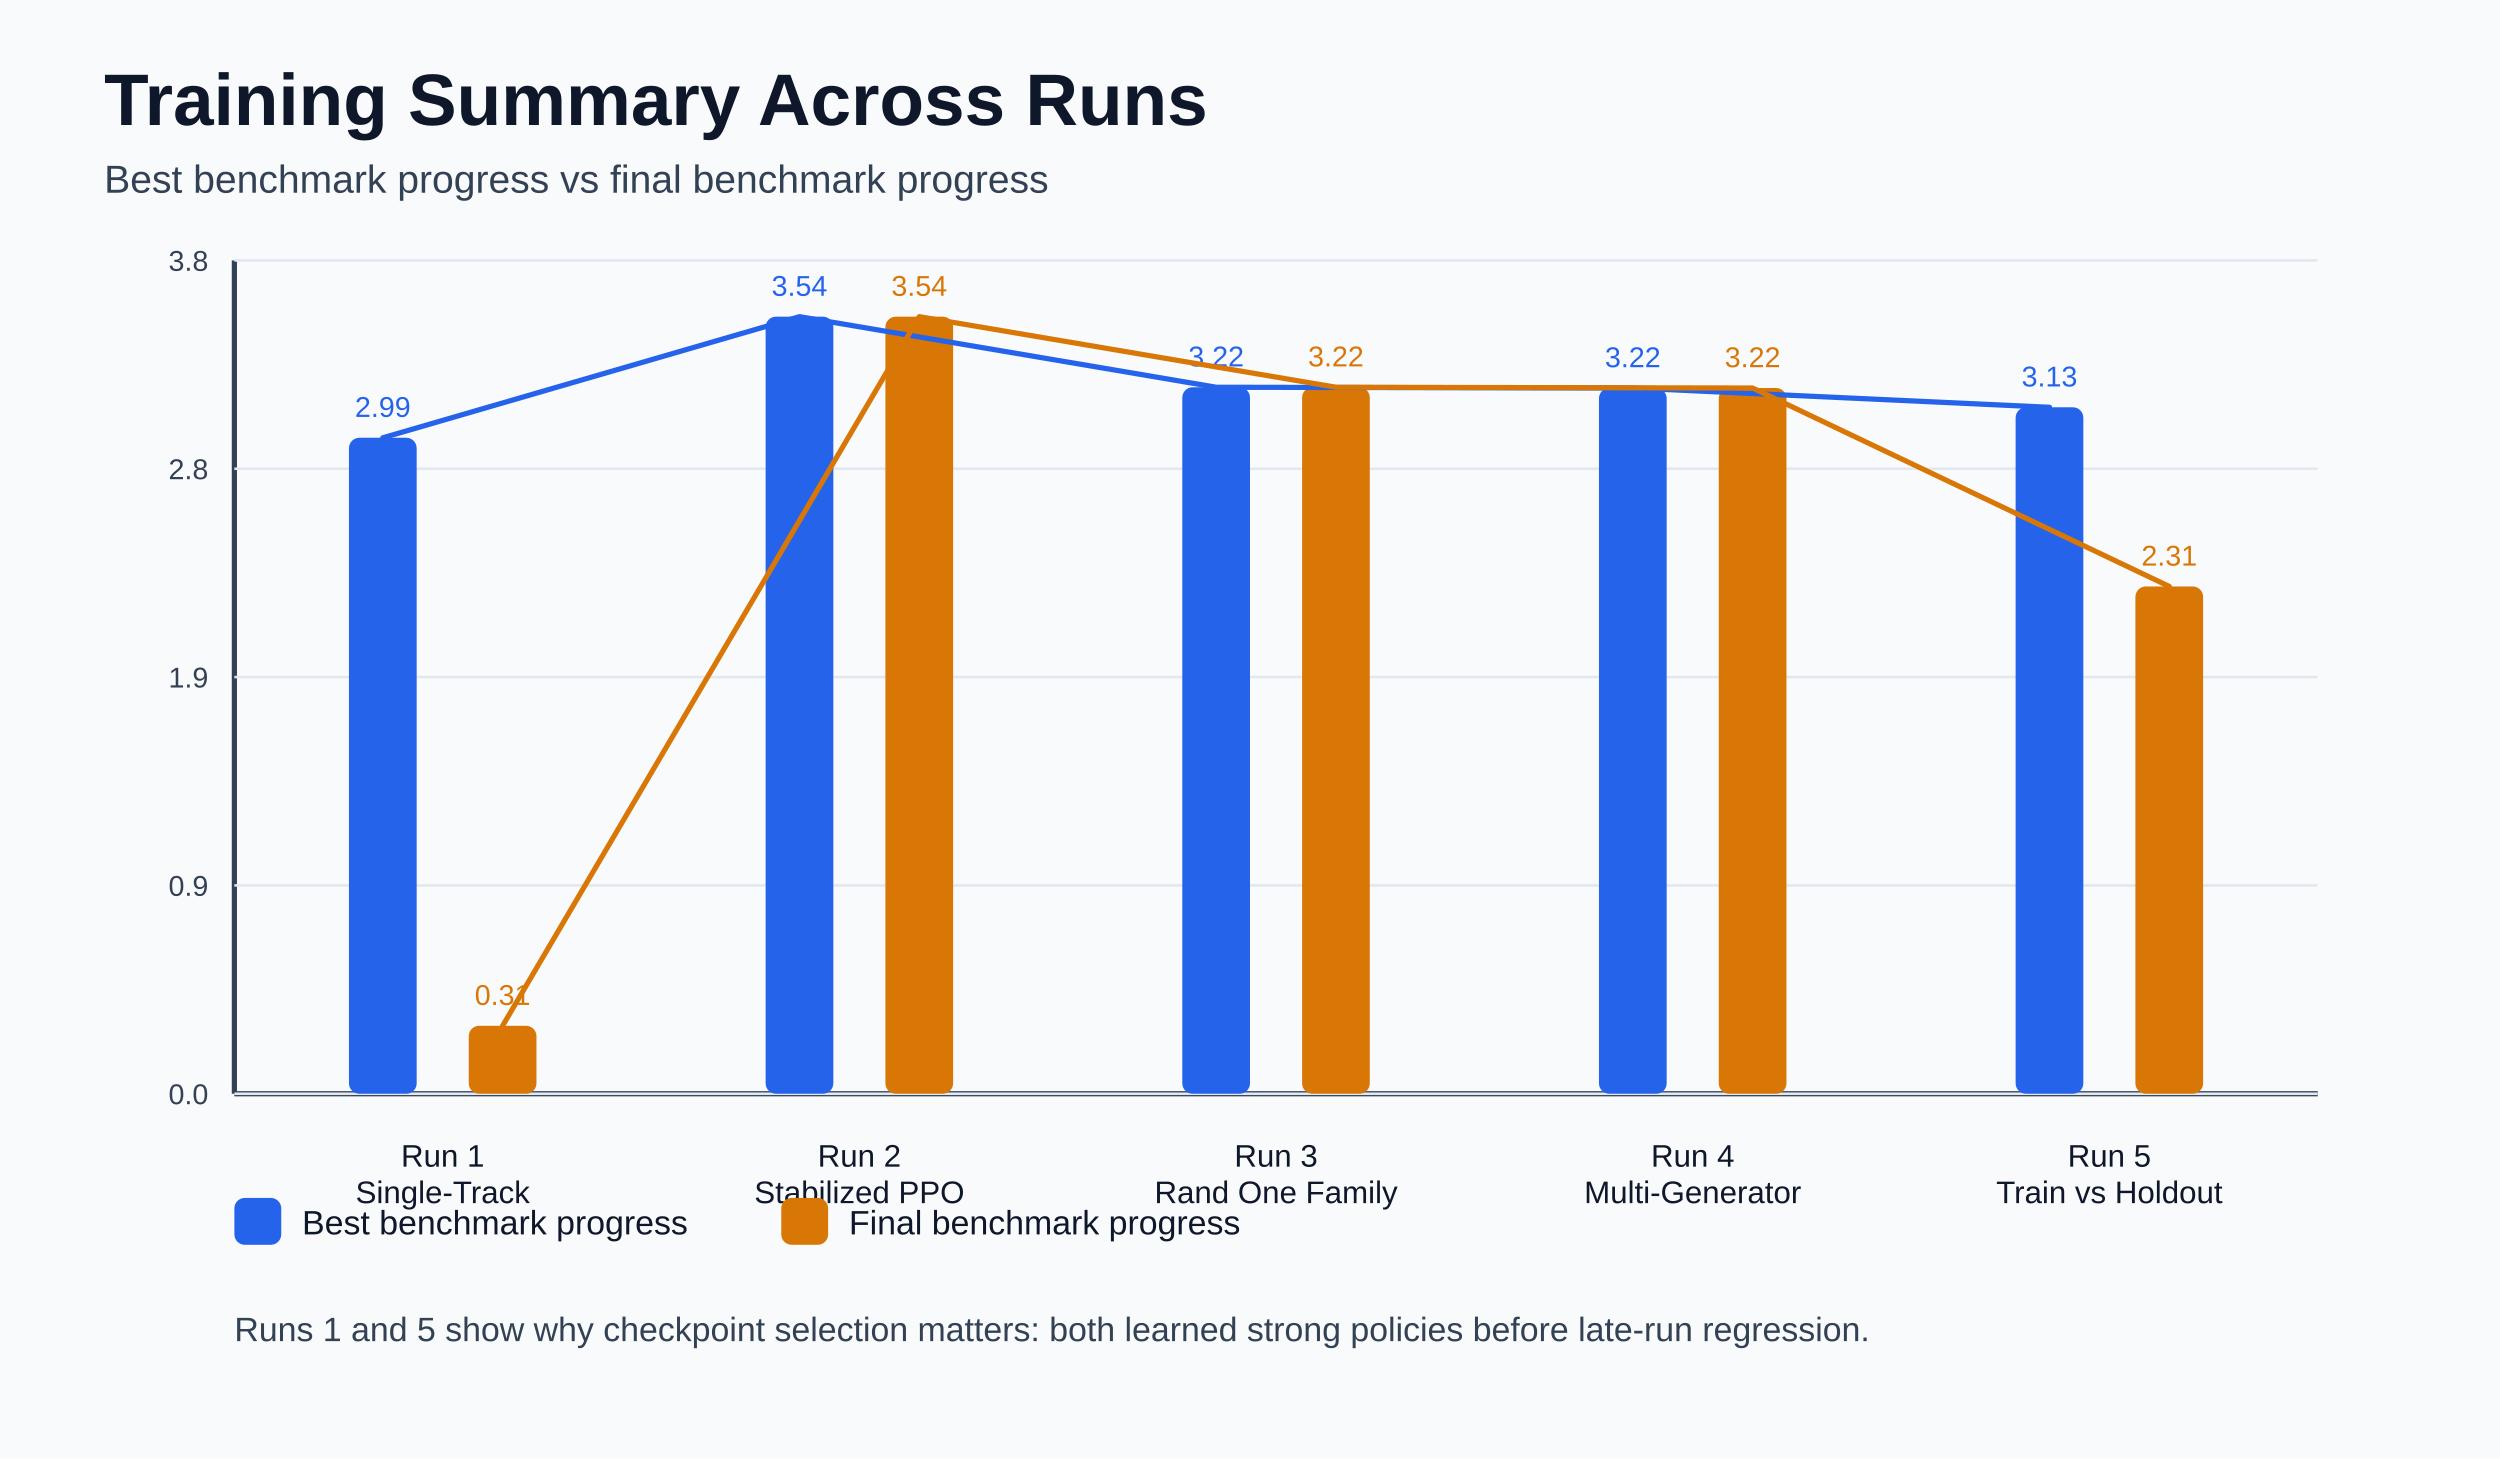
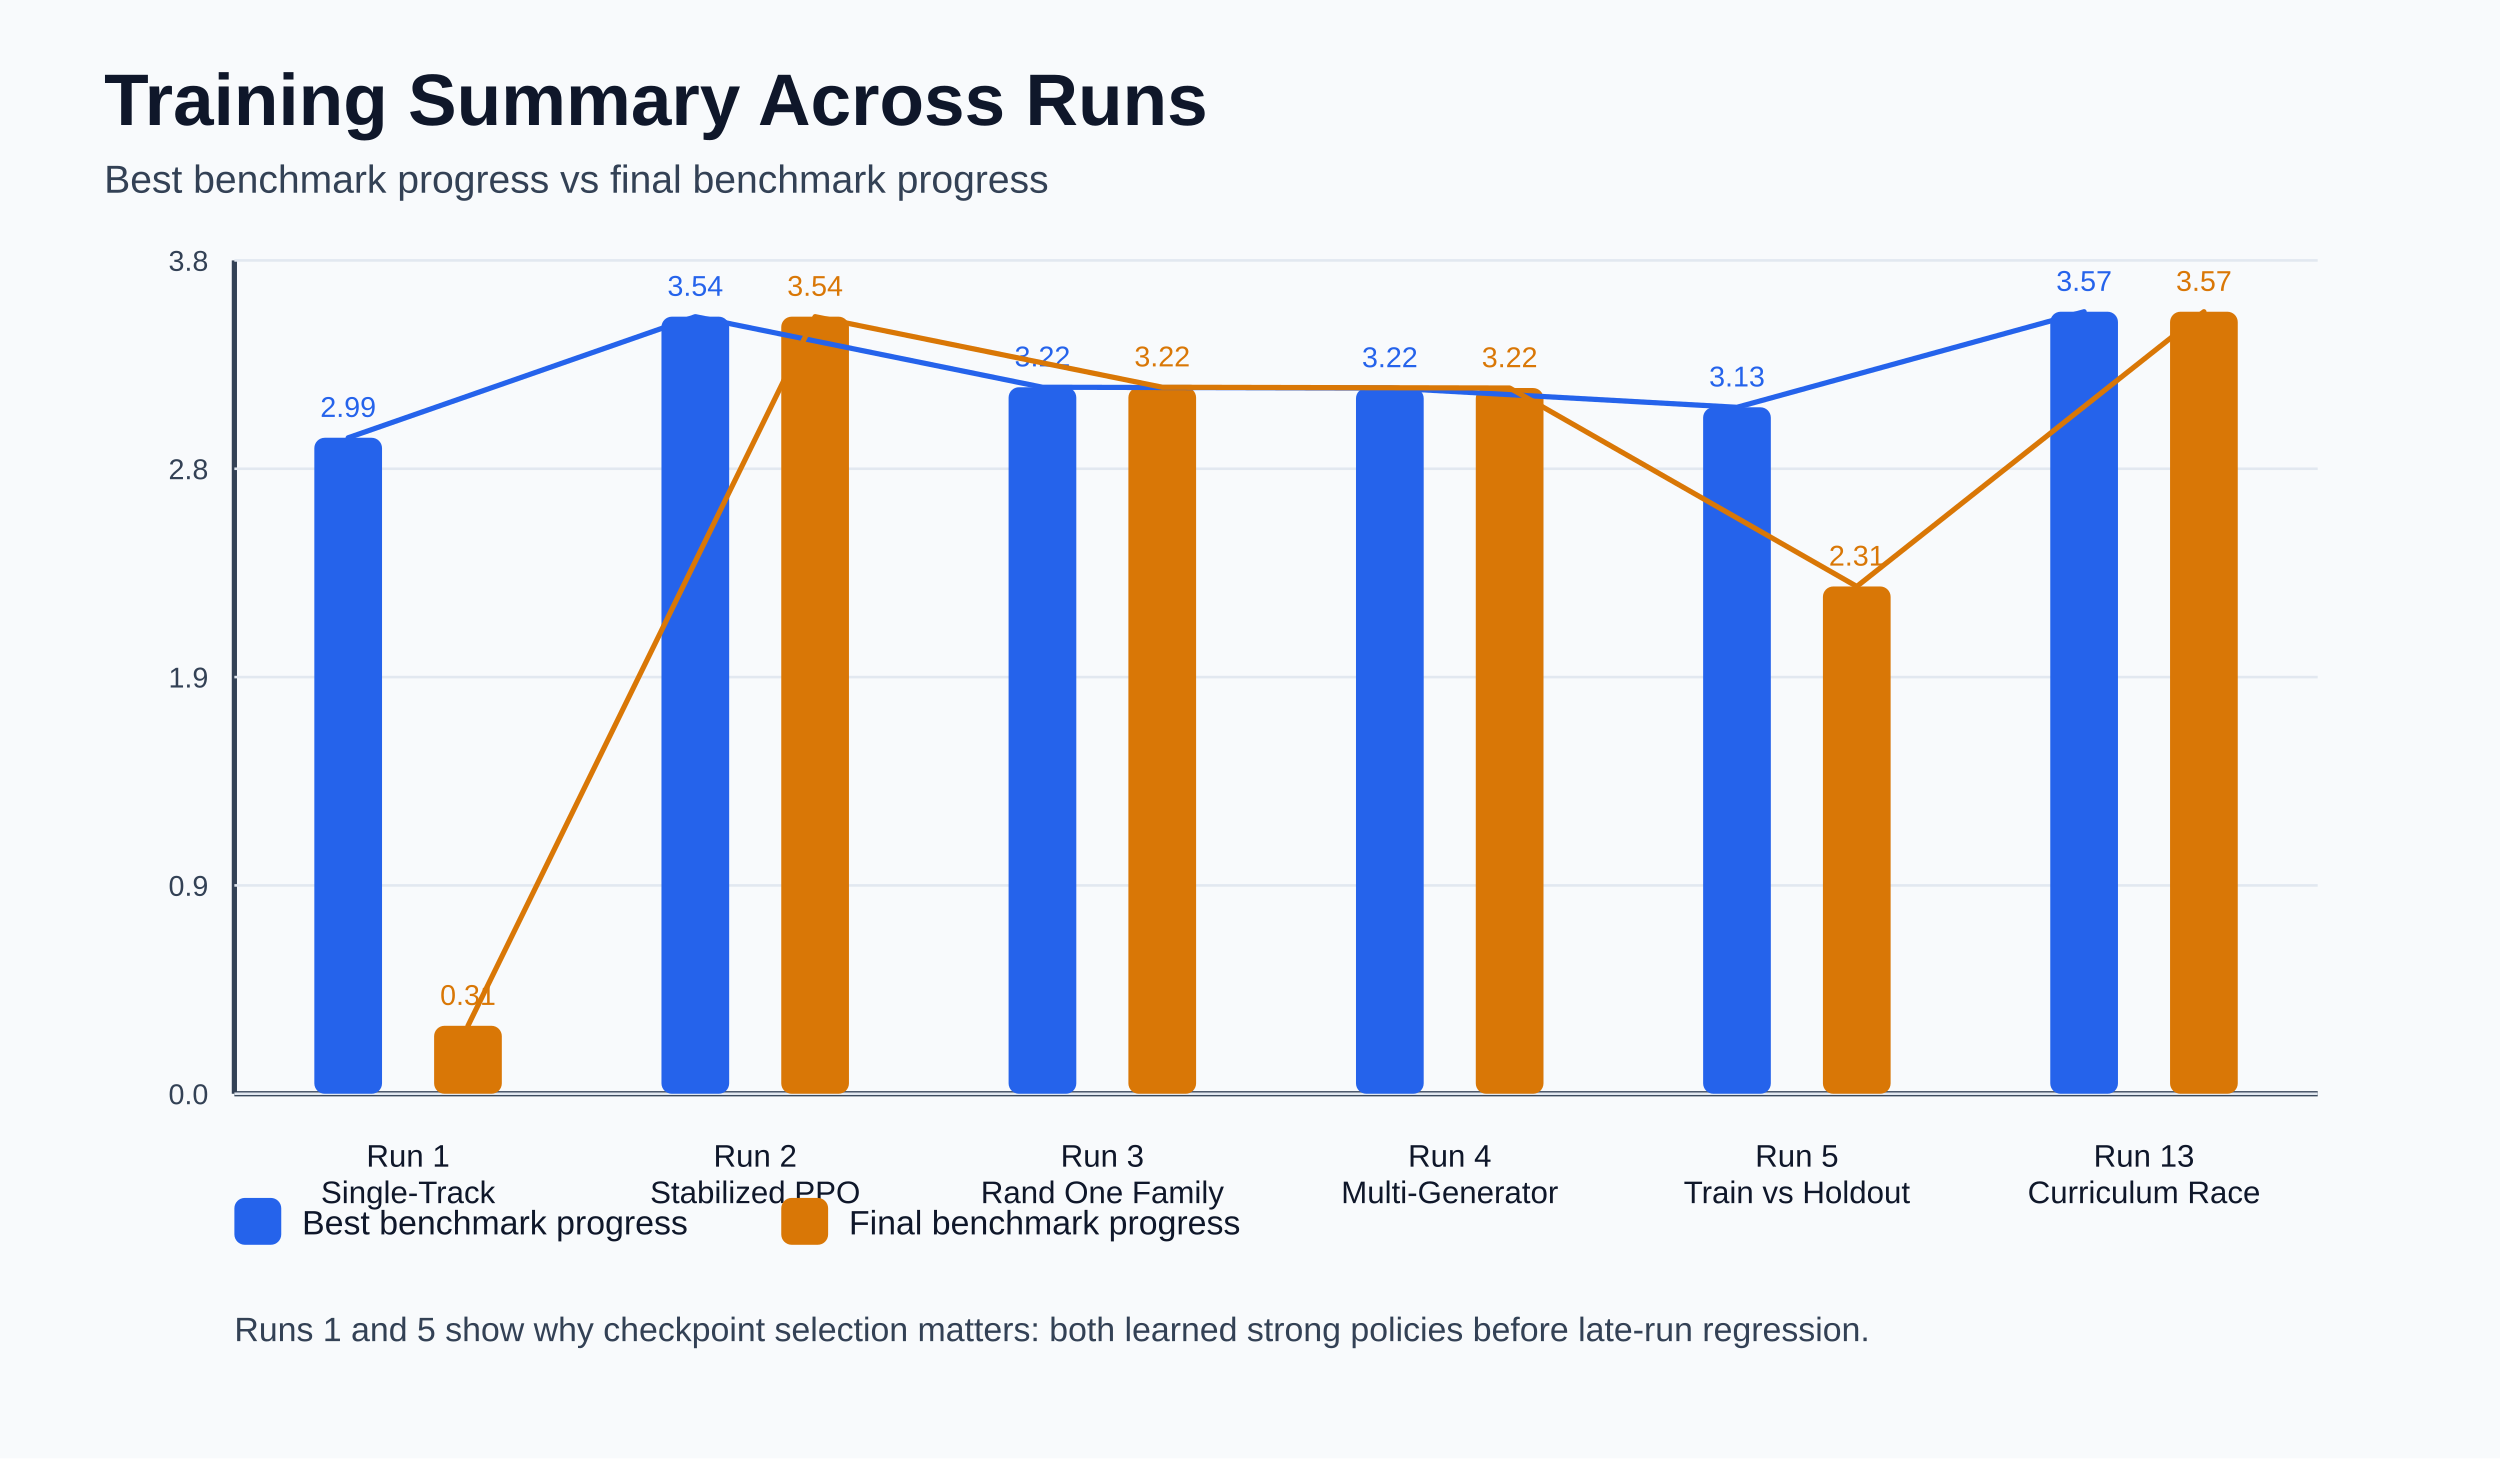
<svg xmlns="http://www.w3.org/2000/svg" width="960" height="560" viewBox="0 0 960 560">
  <rect width="960" height="560" fill="#f8fafc" />
  <text x="40.0" y="48.0" font-family="Arial, Helvetica, sans-serif" font-size="28" font-weight="700" fill="#0f172a" text-anchor="start">Training Summary Across Runs</text>
  <text x="40.0" y="74.0" font-family="Arial, Helvetica, sans-serif" font-size="15" font-weight="400" fill="#334155" text-anchor="start">Best benchmark progress vs final benchmark progress</text>
  <line x1="90.0" y1="100.0" x2="90.0" y2="420.0" stroke="#334155" stroke-width="2" />
  <line x1="90.0" y1="420.0" x2="890.0" y2="420.0" stroke="#334155" stroke-width="2" />
  <line x1="90.0" y1="420.0" x2="890.0" y2="420.0" stroke="#e2e8f0" stroke-width="1" />
  <text x="80.0" y="424.0" font-family="Arial, Helvetica, sans-serif" font-size="11" font-weight="400" fill="#334155" text-anchor="end">0.0</text>
  <line x1="90.0" y1="340.0" x2="890.0" y2="340.0" stroke="#e2e8f0" stroke-width="1" />
  <text x="80.0" y="344.0" font-family="Arial, Helvetica, sans-serif" font-size="11" font-weight="400" fill="#334155" text-anchor="end">0.9</text>
  <line x1="90.0" y1="260.0" x2="890.0" y2="260.0" stroke="#e2e8f0" stroke-width="1" />
  <text x="80.0" y="264.0" font-family="Arial, Helvetica, sans-serif" font-size="11" font-weight="400" fill="#334155" text-anchor="end">1.9</text>
  <line x1="90.0" y1="180.0" x2="890.0" y2="180.0" stroke="#e2e8f0" stroke-width="1" />
  <text x="80.0" y="184.0" font-family="Arial, Helvetica, sans-serif" font-size="11" font-weight="400" fill="#334155" text-anchor="end">2.8</text>
  <line x1="90.0" y1="100.0" x2="890.0" y2="100.0" stroke="#e2e8f0" stroke-width="1" />
  <text x="80.0" y="104.0" font-family="Arial, Helvetica, sans-serif" font-size="11" font-weight="400" fill="#334155" text-anchor="end">3.8</text>
-   <rect x="134.0" y="168.1" width="26.0" height="251.9" rx="4" fill="#2563eb" />
-   <rect x="180.0" y="393.9" width="26.0" height="26.1" rx="4" fill="#d97706" />
-   <text x="147.0" y="160.1" font-family="Arial, Helvetica, sans-serif" font-size="11" font-weight="400" fill="#2563eb" text-anchor="middle">2.99</text>
-   <text x="193.0" y="385.9" font-family="Arial, Helvetica, sans-serif" font-size="11" font-weight="400" fill="#d97706" text-anchor="middle">0.31</text>
-   <text x="170.0" y="448.0" font-family="Arial, Helvetica, sans-serif" font-size="12" font-weight="400" fill="#0f172a" text-anchor="middle">Run 1</text>
-   <text x="170.0" y="462.0" font-family="Arial, Helvetica, sans-serif" font-size="12" font-weight="400" fill="#0f172a" text-anchor="middle">Single-Track</text>
-   <rect x="294.0" y="121.6" width="26.0" height="298.4" rx="4" fill="#2563eb" />
-   <rect x="340.0" y="121.6" width="26.0" height="298.4" rx="4" fill="#d97706" />
-   <text x="307.0" y="113.6" font-family="Arial, Helvetica, sans-serif" font-size="11" font-weight="400" fill="#2563eb" text-anchor="middle">3.54</text>
-   <text x="353.0" y="113.6" font-family="Arial, Helvetica, sans-serif" font-size="11" font-weight="400" fill="#d97706" text-anchor="middle">3.54</text>
-   <text x="330.0" y="448.0" font-family="Arial, Helvetica, sans-serif" font-size="12" font-weight="400" fill="#0f172a" text-anchor="middle">Run 2</text>
-   <text x="330.0" y="462.0" font-family="Arial, Helvetica, sans-serif" font-size="12" font-weight="400" fill="#0f172a" text-anchor="middle">Stabilized PPO</text>
-   <rect x="454.0" y="148.7" width="26.0" height="271.3" rx="4" fill="#2563eb" />
-   <rect x="500.0" y="148.7" width="26.0" height="271.3" rx="4" fill="#d97706" />
-   <text x="467.0" y="140.7" font-family="Arial, Helvetica, sans-serif" font-size="11" font-weight="400" fill="#2563eb" text-anchor="middle">3.22</text>
-   <text x="513.0" y="140.7" font-family="Arial, Helvetica, sans-serif" font-size="11" font-weight="400" fill="#d97706" text-anchor="middle">3.22</text>
-   <text x="490.0" y="448.0" font-family="Arial, Helvetica, sans-serif" font-size="12" font-weight="400" fill="#0f172a" text-anchor="middle">Run 3</text>
-   <text x="490.0" y="462.0" font-family="Arial, Helvetica, sans-serif" font-size="12" font-weight="400" fill="#0f172a" text-anchor="middle">Rand One Family</text>
-   <rect x="614.0" y="149.0" width="26.0" height="271.0" rx="4" fill="#2563eb" />
-   <rect x="660.0" y="149.0" width="26.0" height="271.0" rx="4" fill="#d97706" />
-   <text x="627.0" y="141.0" font-family="Arial, Helvetica, sans-serif" font-size="11" font-weight="400" fill="#2563eb" text-anchor="middle">3.22</text>
-   <text x="673.0" y="141.0" font-family="Arial, Helvetica, sans-serif" font-size="11" font-weight="400" fill="#d97706" text-anchor="middle">3.22</text>
-   <text x="650.0" y="448.0" font-family="Arial, Helvetica, sans-serif" font-size="12" font-weight="400" fill="#0f172a" text-anchor="middle">Run 4</text>
-   <text x="650.0" y="462.0" font-family="Arial, Helvetica, sans-serif" font-size="12" font-weight="400" fill="#0f172a" text-anchor="middle">Multi-Generator</text>
-   <rect x="774.0" y="156.4" width="26.0" height="263.6" rx="4" fill="#2563eb" />
-   <rect x="820.0" y="225.2" width="26.0" height="194.8" rx="4" fill="#d97706" />
-   <text x="787.0" y="148.4" font-family="Arial, Helvetica, sans-serif" font-size="11" font-weight="400" fill="#2563eb" text-anchor="middle">3.13</text>
-   <text x="833.0" y="217.2" font-family="Arial, Helvetica, sans-serif" font-size="11" font-weight="400" fill="#d97706" text-anchor="middle">2.31</text>
-   <text x="810.0" y="448.0" font-family="Arial, Helvetica, sans-serif" font-size="12" font-weight="400" fill="#0f172a" text-anchor="middle">Run 5</text>
-   <text x="810.0" y="462.0" font-family="Arial, Helvetica, sans-serif" font-size="12" font-weight="400" fill="#0f172a" text-anchor="middle">Train vs Holdout</text>
-   <polyline points="147.0,168.1 307.0,121.6 467.0,148.7 627.0,149.0 787.0,156.4" fill="none" stroke="#2563eb" stroke-width="2" stroke-linejoin="round" stroke-linecap="round" />
-   <polyline points="193.0,393.9 353.0,121.6 513.0,148.7 673.0,149.0 833.0,225.2" fill="none" stroke="#d97706" stroke-width="2" stroke-linejoin="round" stroke-linecap="round" />
+   <rect x="120.7" y="168.1" width="26.0" height="251.9" rx="4" fill="#2563eb" />
+   <rect x="166.7" y="393.9" width="26.0" height="26.1" rx="4" fill="#d97706" />
+   <text x="133.7" y="160.1" font-family="Arial, Helvetica, sans-serif" font-size="11" font-weight="400" fill="#2563eb" text-anchor="middle">2.99</text>
+   <text x="179.7" y="385.9" font-family="Arial, Helvetica, sans-serif" font-size="11" font-weight="400" fill="#d97706" text-anchor="middle">0.31</text>
+   <text x="156.7" y="448.0" font-family="Arial, Helvetica, sans-serif" font-size="12" font-weight="400" fill="#0f172a" text-anchor="middle">Run 1</text>
+   <text x="156.7" y="462.0" font-family="Arial, Helvetica, sans-serif" font-size="12" font-weight="400" fill="#0f172a" text-anchor="middle">Single-Track</text>
+   <rect x="254.0" y="121.6" width="26.0" height="298.4" rx="4" fill="#2563eb" />
+   <rect x="300.0" y="121.6" width="26.0" height="298.4" rx="4" fill="#d97706" />
+   <text x="267.0" y="113.6" font-family="Arial, Helvetica, sans-serif" font-size="11" font-weight="400" fill="#2563eb" text-anchor="middle">3.54</text>
+   <text x="313.0" y="113.6" font-family="Arial, Helvetica, sans-serif" font-size="11" font-weight="400" fill="#d97706" text-anchor="middle">3.54</text>
+   <text x="290.0" y="448.0" font-family="Arial, Helvetica, sans-serif" font-size="12" font-weight="400" fill="#0f172a" text-anchor="middle">Run 2</text>
+   <text x="290.0" y="462.0" font-family="Arial, Helvetica, sans-serif" font-size="12" font-weight="400" fill="#0f172a" text-anchor="middle">Stabilized PPO</text>
+   <rect x="387.3" y="148.7" width="26.0" height="271.3" rx="4" fill="#2563eb" />
+   <rect x="433.3" y="148.7" width="26.0" height="271.3" rx="4" fill="#d97706" />
+   <text x="400.3" y="140.7" font-family="Arial, Helvetica, sans-serif" font-size="11" font-weight="400" fill="#2563eb" text-anchor="middle">3.22</text>
+   <text x="446.3" y="140.7" font-family="Arial, Helvetica, sans-serif" font-size="11" font-weight="400" fill="#d97706" text-anchor="middle">3.22</text>
+   <text x="423.3" y="448.0" font-family="Arial, Helvetica, sans-serif" font-size="12" font-weight="400" fill="#0f172a" text-anchor="middle">Run 3</text>
+   <text x="423.3" y="462.0" font-family="Arial, Helvetica, sans-serif" font-size="12" font-weight="400" fill="#0f172a" text-anchor="middle">Rand One Family</text>
+   <rect x="520.7" y="149.0" width="26.0" height="271.0" rx="4" fill="#2563eb" />
+   <rect x="566.7" y="149.0" width="26.0" height="271.0" rx="4" fill="#d97706" />
+   <text x="533.7" y="141.0" font-family="Arial, Helvetica, sans-serif" font-size="11" font-weight="400" fill="#2563eb" text-anchor="middle">3.22</text>
+   <text x="579.7" y="141.0" font-family="Arial, Helvetica, sans-serif" font-size="11" font-weight="400" fill="#d97706" text-anchor="middle">3.22</text>
+   <text x="556.7" y="448.0" font-family="Arial, Helvetica, sans-serif" font-size="12" font-weight="400" fill="#0f172a" text-anchor="middle">Run 4</text>
+   <text x="556.7" y="462.0" font-family="Arial, Helvetica, sans-serif" font-size="12" font-weight="400" fill="#0f172a" text-anchor="middle">Multi-Generator</text>
+   <rect x="654.0" y="156.4" width="26.0" height="263.6" rx="4" fill="#2563eb" />
+   <rect x="700.0" y="225.2" width="26.0" height="194.8" rx="4" fill="#d97706" />
+   <text x="667.0" y="148.4" font-family="Arial, Helvetica, sans-serif" font-size="11" font-weight="400" fill="#2563eb" text-anchor="middle">3.13</text>
+   <text x="713.0" y="217.2" font-family="Arial, Helvetica, sans-serif" font-size="11" font-weight="400" fill="#d97706" text-anchor="middle">2.31</text>
+   <text x="690.0" y="448.0" font-family="Arial, Helvetica, sans-serif" font-size="12" font-weight="400" fill="#0f172a" text-anchor="middle">Run 5</text>
+   <text x="690.0" y="462.0" font-family="Arial, Helvetica, sans-serif" font-size="12" font-weight="400" fill="#0f172a" text-anchor="middle">Train vs Holdout</text>
+   <rect x="787.3" y="119.7" width="26.0" height="300.3" rx="4" fill="#2563eb" />
+   <rect x="833.3" y="119.7" width="26.0" height="300.3" rx="4" fill="#d97706" />
+   <text x="800.3" y="111.7" font-family="Arial, Helvetica, sans-serif" font-size="11" font-weight="400" fill="#2563eb" text-anchor="middle">3.57</text>
+   <text x="846.3" y="111.7" font-family="Arial, Helvetica, sans-serif" font-size="11" font-weight="400" fill="#d97706" text-anchor="middle">3.57</text>
+   <text x="823.3" y="448.0" font-family="Arial, Helvetica, sans-serif" font-size="12" font-weight="400" fill="#0f172a" text-anchor="middle">Run 13</text>
+   <text x="823.3" y="462.0" font-family="Arial, Helvetica, sans-serif" font-size="12" font-weight="400" fill="#0f172a" text-anchor="middle">Curriculum Race</text>
+   <polyline points="133.7,168.1 267.0,121.6 400.3,148.7 533.7,149.0 667.0,156.4 800.3,119.7" fill="none" stroke="#2563eb" stroke-width="2" stroke-linejoin="round" stroke-linecap="round" />
+   <polyline points="179.7,393.9 313.0,121.6 446.3,148.7 579.7,149.0 713.0,225.2 846.3,119.7" fill="none" stroke="#d97706" stroke-width="2" stroke-linejoin="round" stroke-linecap="round" />
  <rect x="90.0" y="460.0" width="18.0" height="18.0" rx="4" fill="#2563eb" />
  <text x="116.0" y="474.0" font-family="Arial, Helvetica, sans-serif" font-size="13" font-weight="400" fill="#0f172a" text-anchor="start">Best benchmark progress</text>
  <rect x="300.0" y="460.0" width="18.0" height="18.0" rx="4" fill="#d97706" />
  <text x="326.0" y="474.0" font-family="Arial, Helvetica, sans-serif" font-size="13" font-weight="400" fill="#0f172a" text-anchor="start">Final benchmark progress</text>
  <text x="90.0" y="515.0" font-family="Arial, Helvetica, sans-serif" font-size="13" font-weight="400" fill="#334155" text-anchor="start">Runs 1 and 5 show why checkpoint selection matters: both learned strong policies before late-run regression.</text>
</svg>
